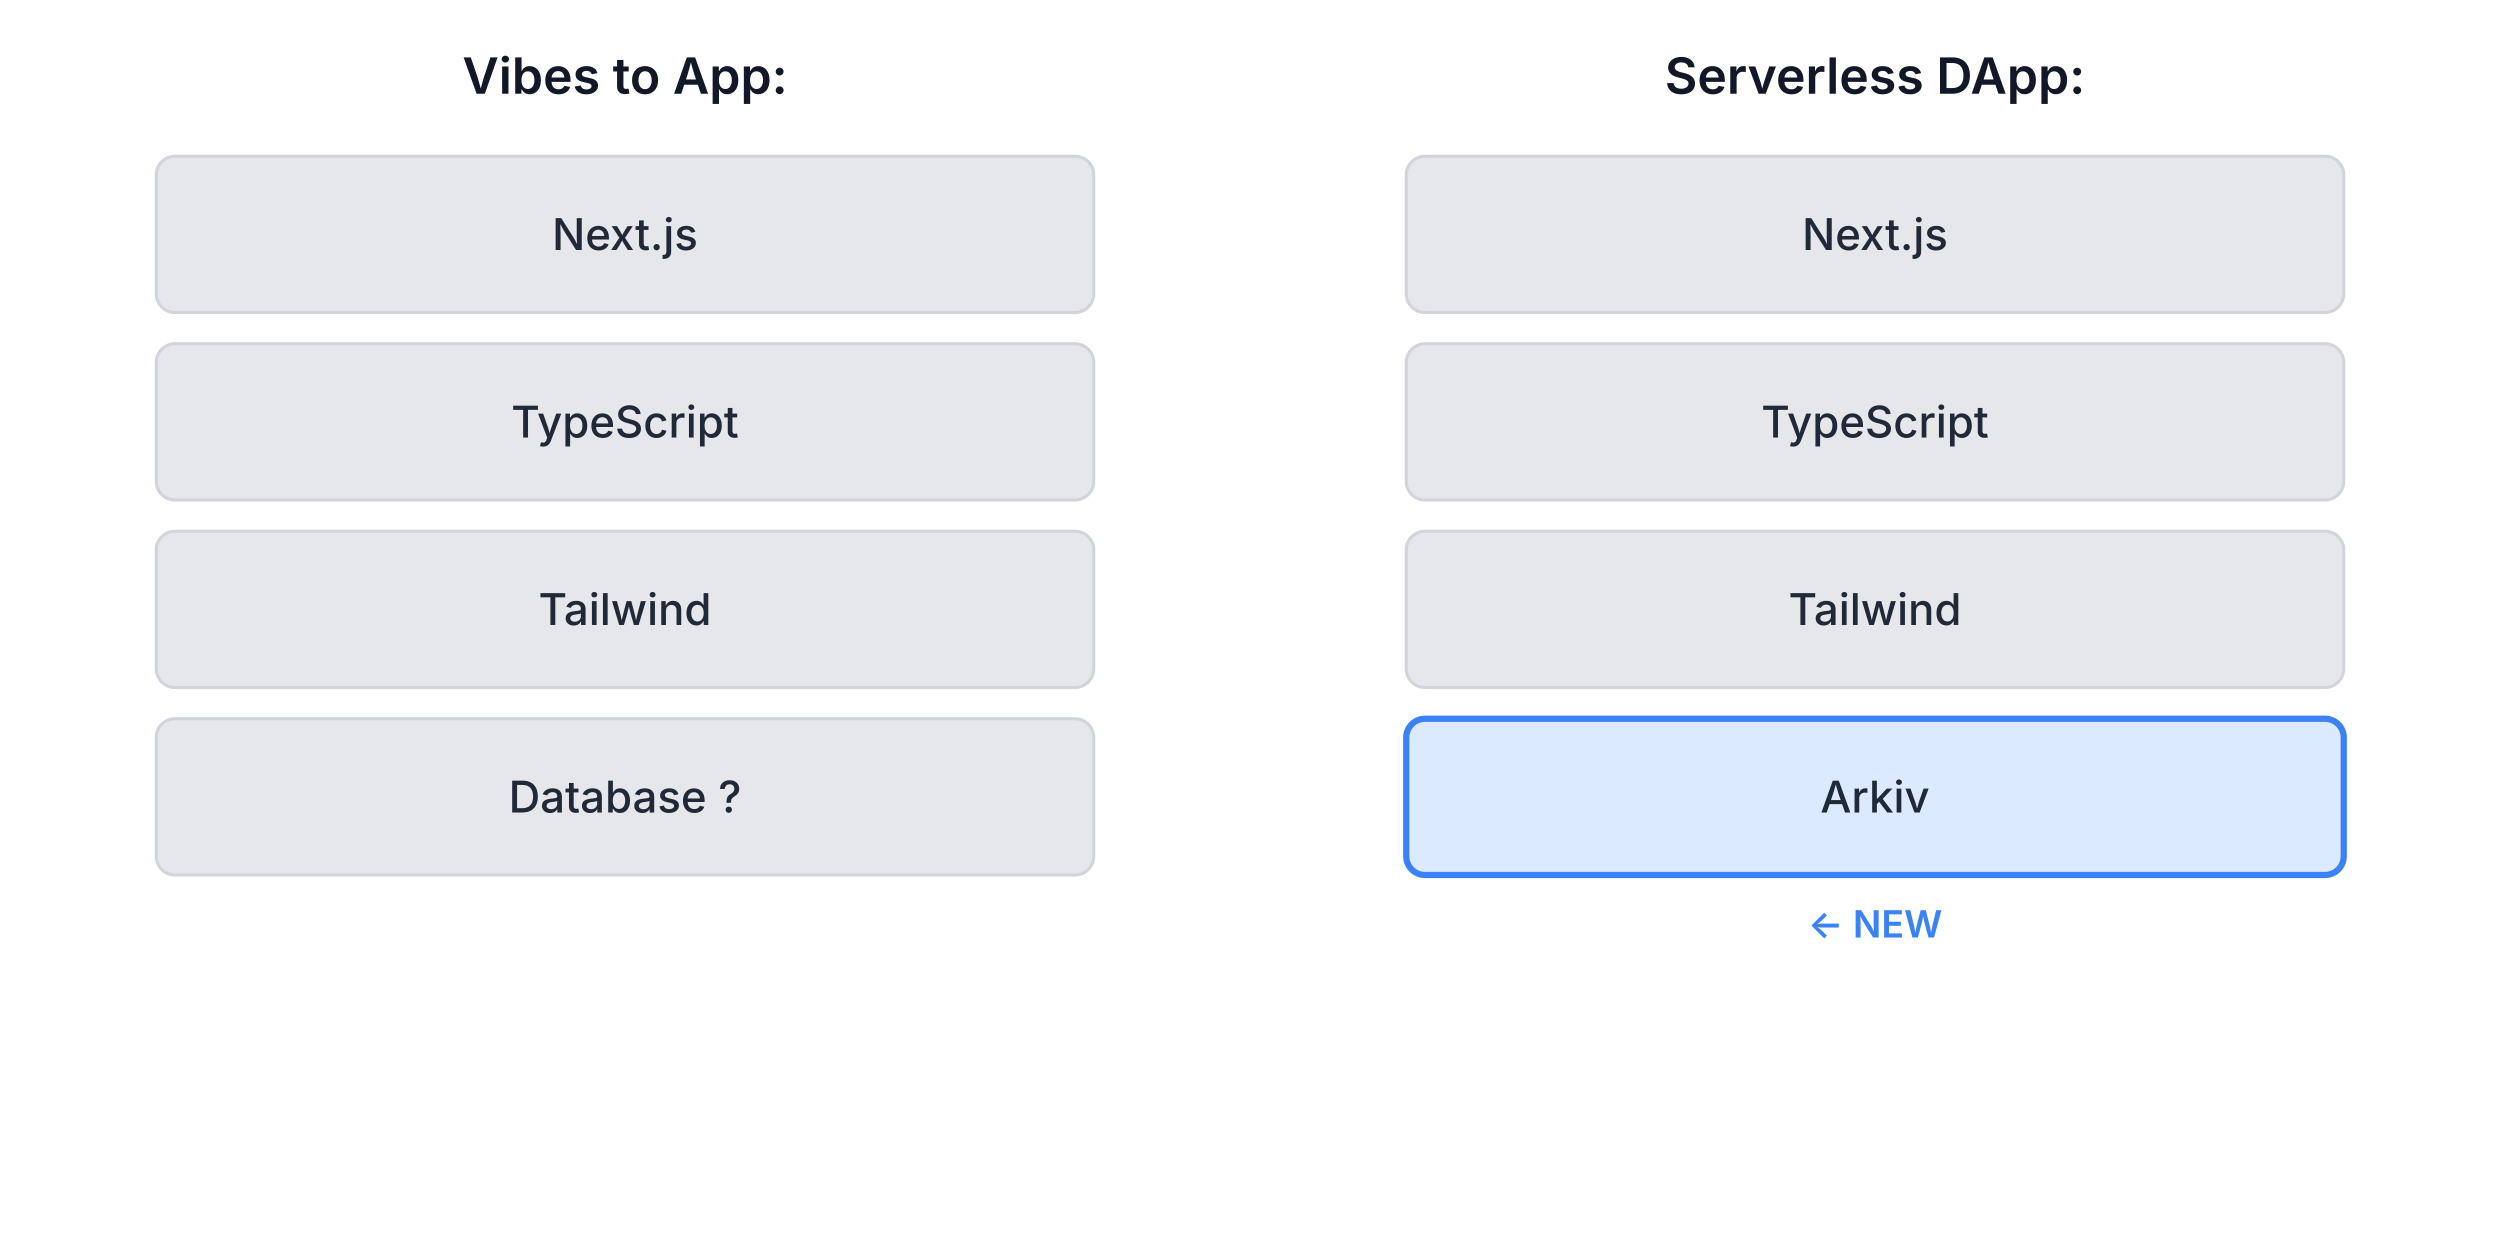
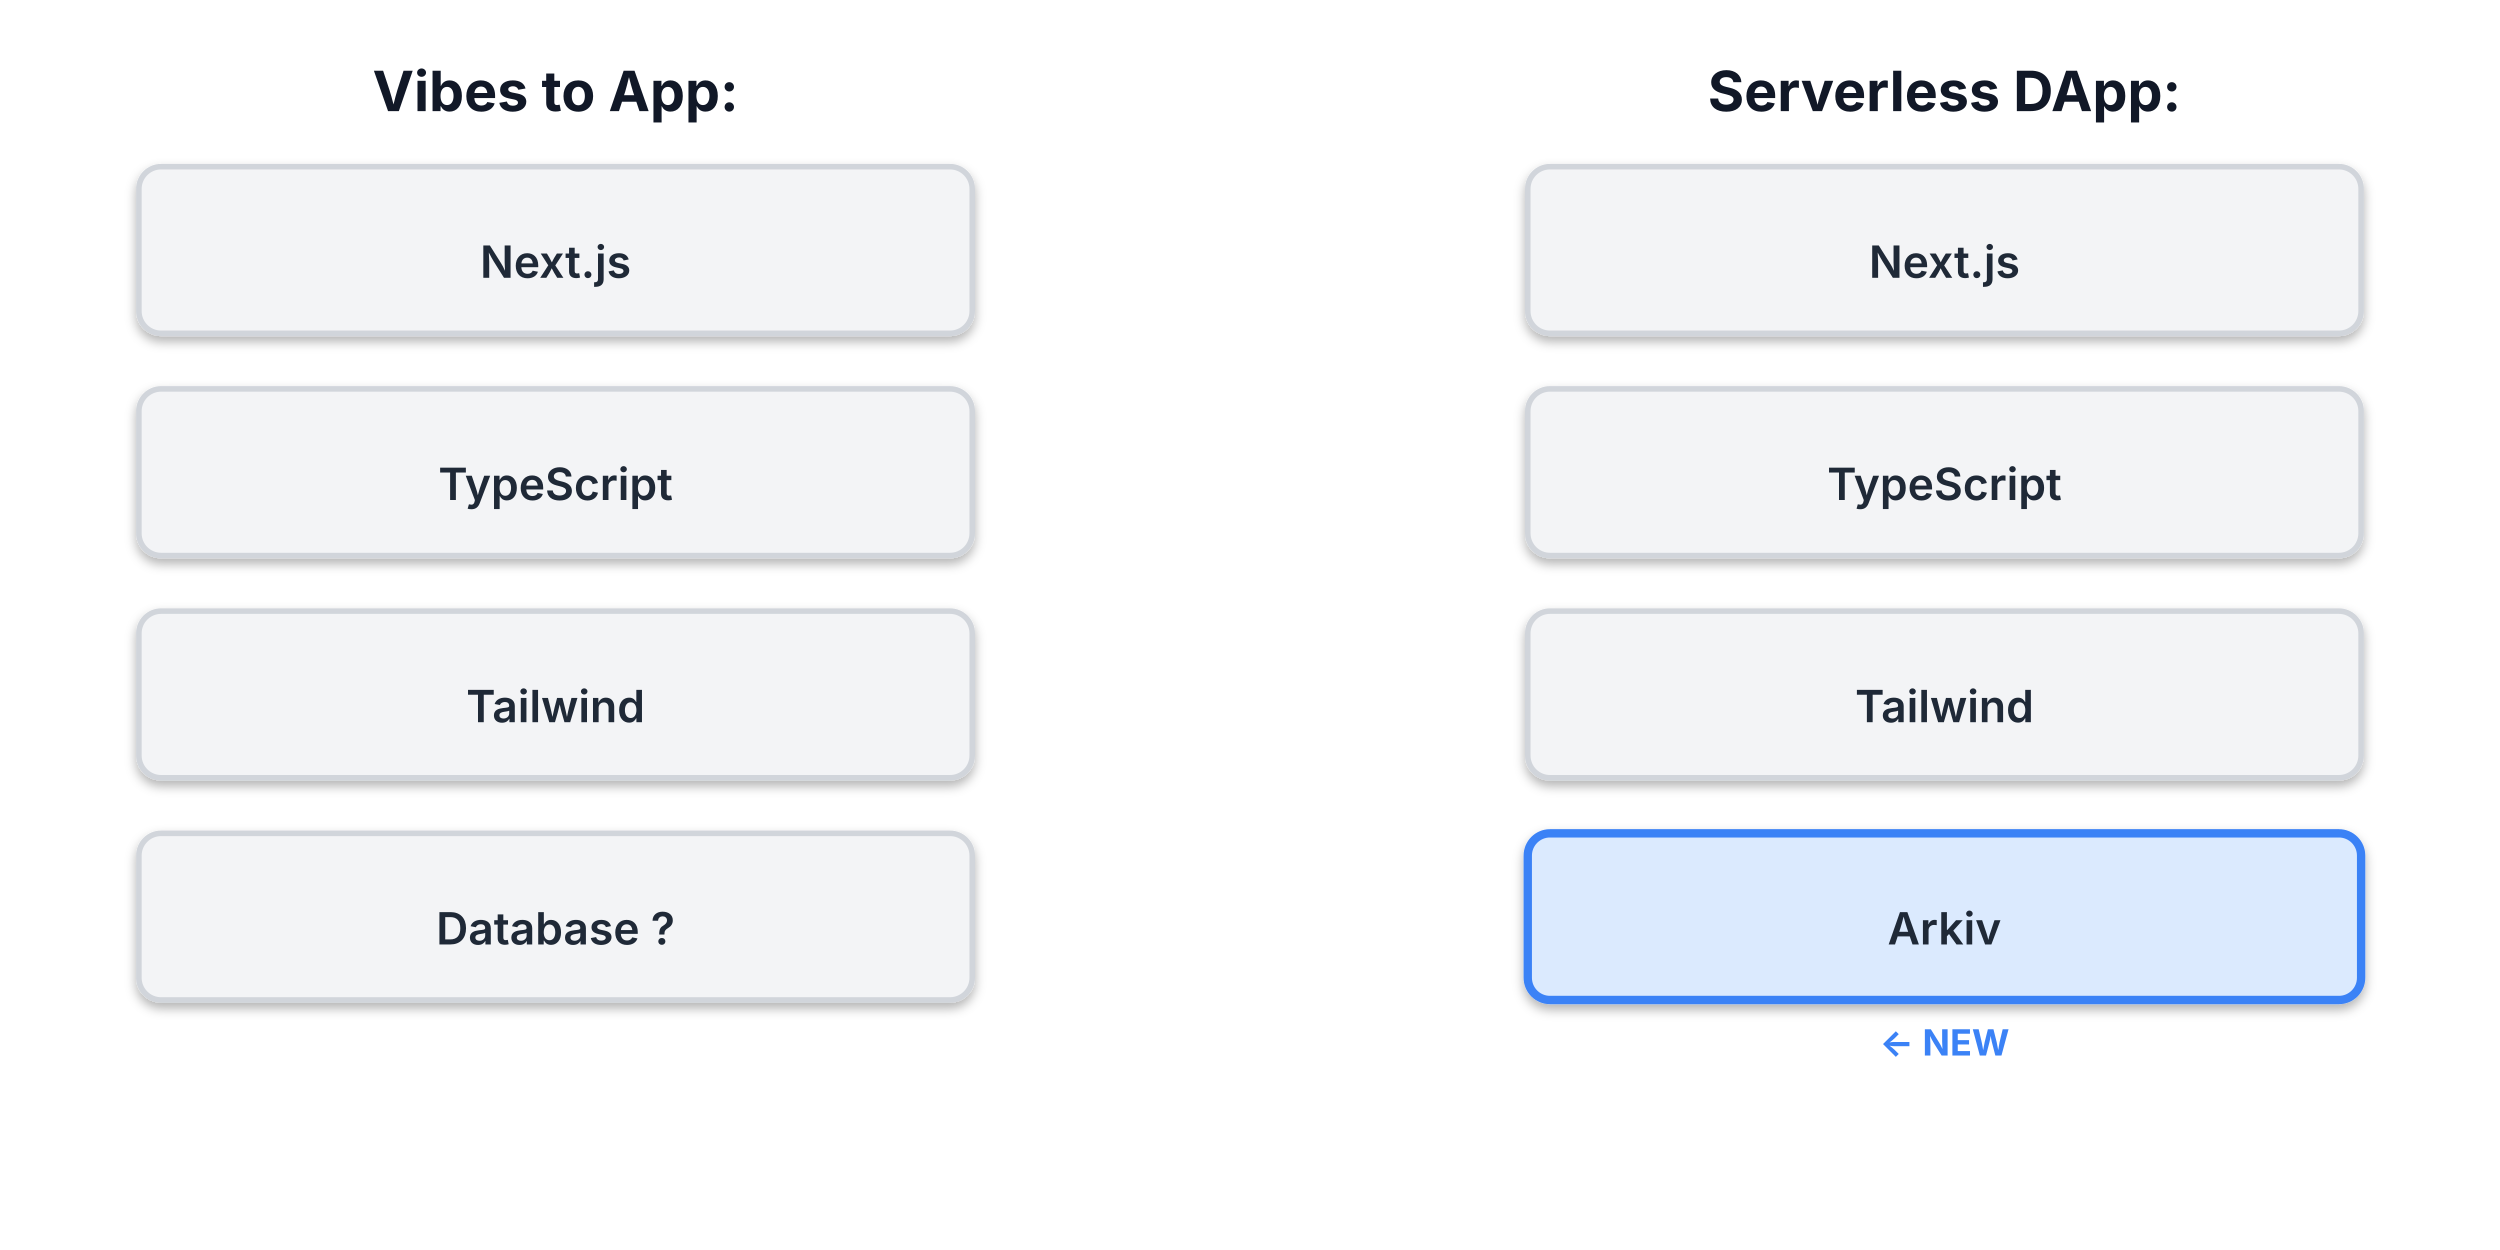
- <svg xmlns="http://www.w3.org/2000/svg" viewBox="0 0 800 400" role="img" aria-label="Development stack comparison">
+ <svg xmlns="http://www.w3.org/2000/svg" viewBox="0 0 900 450" role="img" aria-label="Development stack comparison">
  <defs>
    <style>
-       .stack-item { fill: #e5e7eb; stroke: #d1d5db; stroke-width: 1; }
-       .stack-item-new { fill: #dbeafe; stroke: #3b82f6; stroke-width: 2; }
-       .text-label { font-family: system-ui, -apple-system, sans-serif; font-size: 14px; fill: #1f2937; font-weight: 500; }
-       .text-title { font-family: system-ui, -apple-system, sans-serif; font-size: 16px; fill: #111827; font-weight: 600; }
-       .text-new { font-family: system-ui, -apple-system, sans-serif; font-size: 12px; fill: #3b82f6; font-weight: 600; }
+       .stack-item { fill: #f3f4f6; stroke: #d1d5db; stroke-width: 2; }
+       .stack-item-new { fill: #dbeafe; stroke: #3b82f6; stroke-width: 3; }
+       .text-label { font-family: system-ui, -apple-system, sans-serif; font-size: 16px; fill: #1f2937; font-weight: 600; }
+       .text-title { font-family: system-ui, -apple-system, sans-serif; font-size: 20px; fill: #111827; font-weight: 700; }
+       .text-new { font-family: system-ui, -apple-system, sans-serif; font-size: 13px; fill: #3b82f6; font-weight: 700; }
+       .shadow { filter: url(#drop-shadow); }
    </style>
+     <filter id="drop-shadow" x="-50%" y="-50%" width="200%" height="200%">
+       <feGaussianBlur in="SourceAlpha" stdDeviation="2" />
+       <feOffset dx="0" dy="2" result="offsetblur" />
+       <feComponentTransfer>
+         <feFuncA type="linear" slope="0.3" />
+       </feComponentTransfer>
+       <feMerge>
+         <feMergeNode />
+         <feMergeNode in="SourceGraphic" />
+       </feMerge>
+     </filter>
  </defs>
  <g id="vibes-stack">
-     <text x="200" y="30" text-anchor="middle" class="text-title">Vibes to App:</text>
-     <rect x="50" y="50" width="300" height="50" rx="6" class="stack-item" />
-     <text x="200" y="80" text-anchor="middle" class="text-label">Next.js</text>
-     <rect x="50" y="110" width="300" height="50" rx="6" class="stack-item" />
-     <text x="200" y="140" text-anchor="middle" class="text-label">TypeScript</text>
-     <rect x="50" y="170" width="300" height="50" rx="6" class="stack-item" />
-     <text x="200" y="200" text-anchor="middle" class="text-label">Tailwind</text>
-     <rect x="50" y="230" width="300" height="50" rx="6" class="stack-item" />
-     <text x="200" y="260" text-anchor="middle" class="text-label">Database ?</text>
+     <text x="200" y="40" text-anchor="middle" class="text-title">Vibes to App:</text>
+     <rect x="50" y="60" width="300" height="60" rx="8" class="stack-item shadow" />
+     <text x="200" y="100" text-anchor="middle" class="text-label">Next.js</text>
+     <rect x="50" y="140" width="300" height="60" rx="8" class="stack-item shadow" />
+     <text x="200" y="180" text-anchor="middle" class="text-label">TypeScript</text>
+     <rect x="50" y="220" width="300" height="60" rx="8" class="stack-item shadow" />
+     <text x="200" y="260" text-anchor="middle" class="text-label">Tailwind</text>
+     <rect x="50" y="300" width="300" height="60" rx="8" class="stack-item shadow" />
+     <text x="200" y="340" text-anchor="middle" class="text-label">Database ?</text>
  </g>
  <g id="serverless-stack">
-     <text x="600" y="30" text-anchor="middle" class="text-title">Serverless DApp:</text>
-     <rect x="450" y="50" width="300" height="50" rx="6" class="stack-item" />
-     <text x="600" y="80" text-anchor="middle" class="text-label">Next.js</text>
-     <rect x="450" y="110" width="300" height="50" rx="6" class="stack-item" />
-     <text x="600" y="140" text-anchor="middle" class="text-label">TypeScript</text>
-     <rect x="450" y="170" width="300" height="50" rx="6" class="stack-item" />
-     <text x="600" y="200" text-anchor="middle" class="text-label">Tailwind</text>
-     <rect x="450" y="230" width="300" height="50" rx="6" class="stack-item-new" />
-     <text x="600" y="260" text-anchor="middle" class="text-label">Arkiv</text>
-     <text x="600" y="300" text-anchor="middle" class="text-new">← NEW</text>
+     <text x="700" y="40" text-anchor="middle" class="text-title">Serverless DApp:</text>
+     <rect x="550" y="60" width="300" height="60" rx="8" class="stack-item shadow" />
+     <text x="700" y="100" text-anchor="middle" class="text-label">Next.js</text>
+     <rect x="550" y="140" width="300" height="60" rx="8" class="stack-item shadow" />
+     <text x="700" y="180" text-anchor="middle" class="text-label">TypeScript</text>
+     <rect x="550" y="220" width="300" height="60" rx="8" class="stack-item shadow" />
+     <text x="700" y="260" text-anchor="middle" class="text-label">Tailwind</text>
+     <rect x="550" y="300" width="300" height="60" rx="8" class="stack-item-new shadow" />
+     <text x="700" y="340" text-anchor="middle" class="text-label">Arkiv</text>
+     <text x="700" y="380" text-anchor="middle" class="text-new">← NEW</text>
  </g>
</svg>
